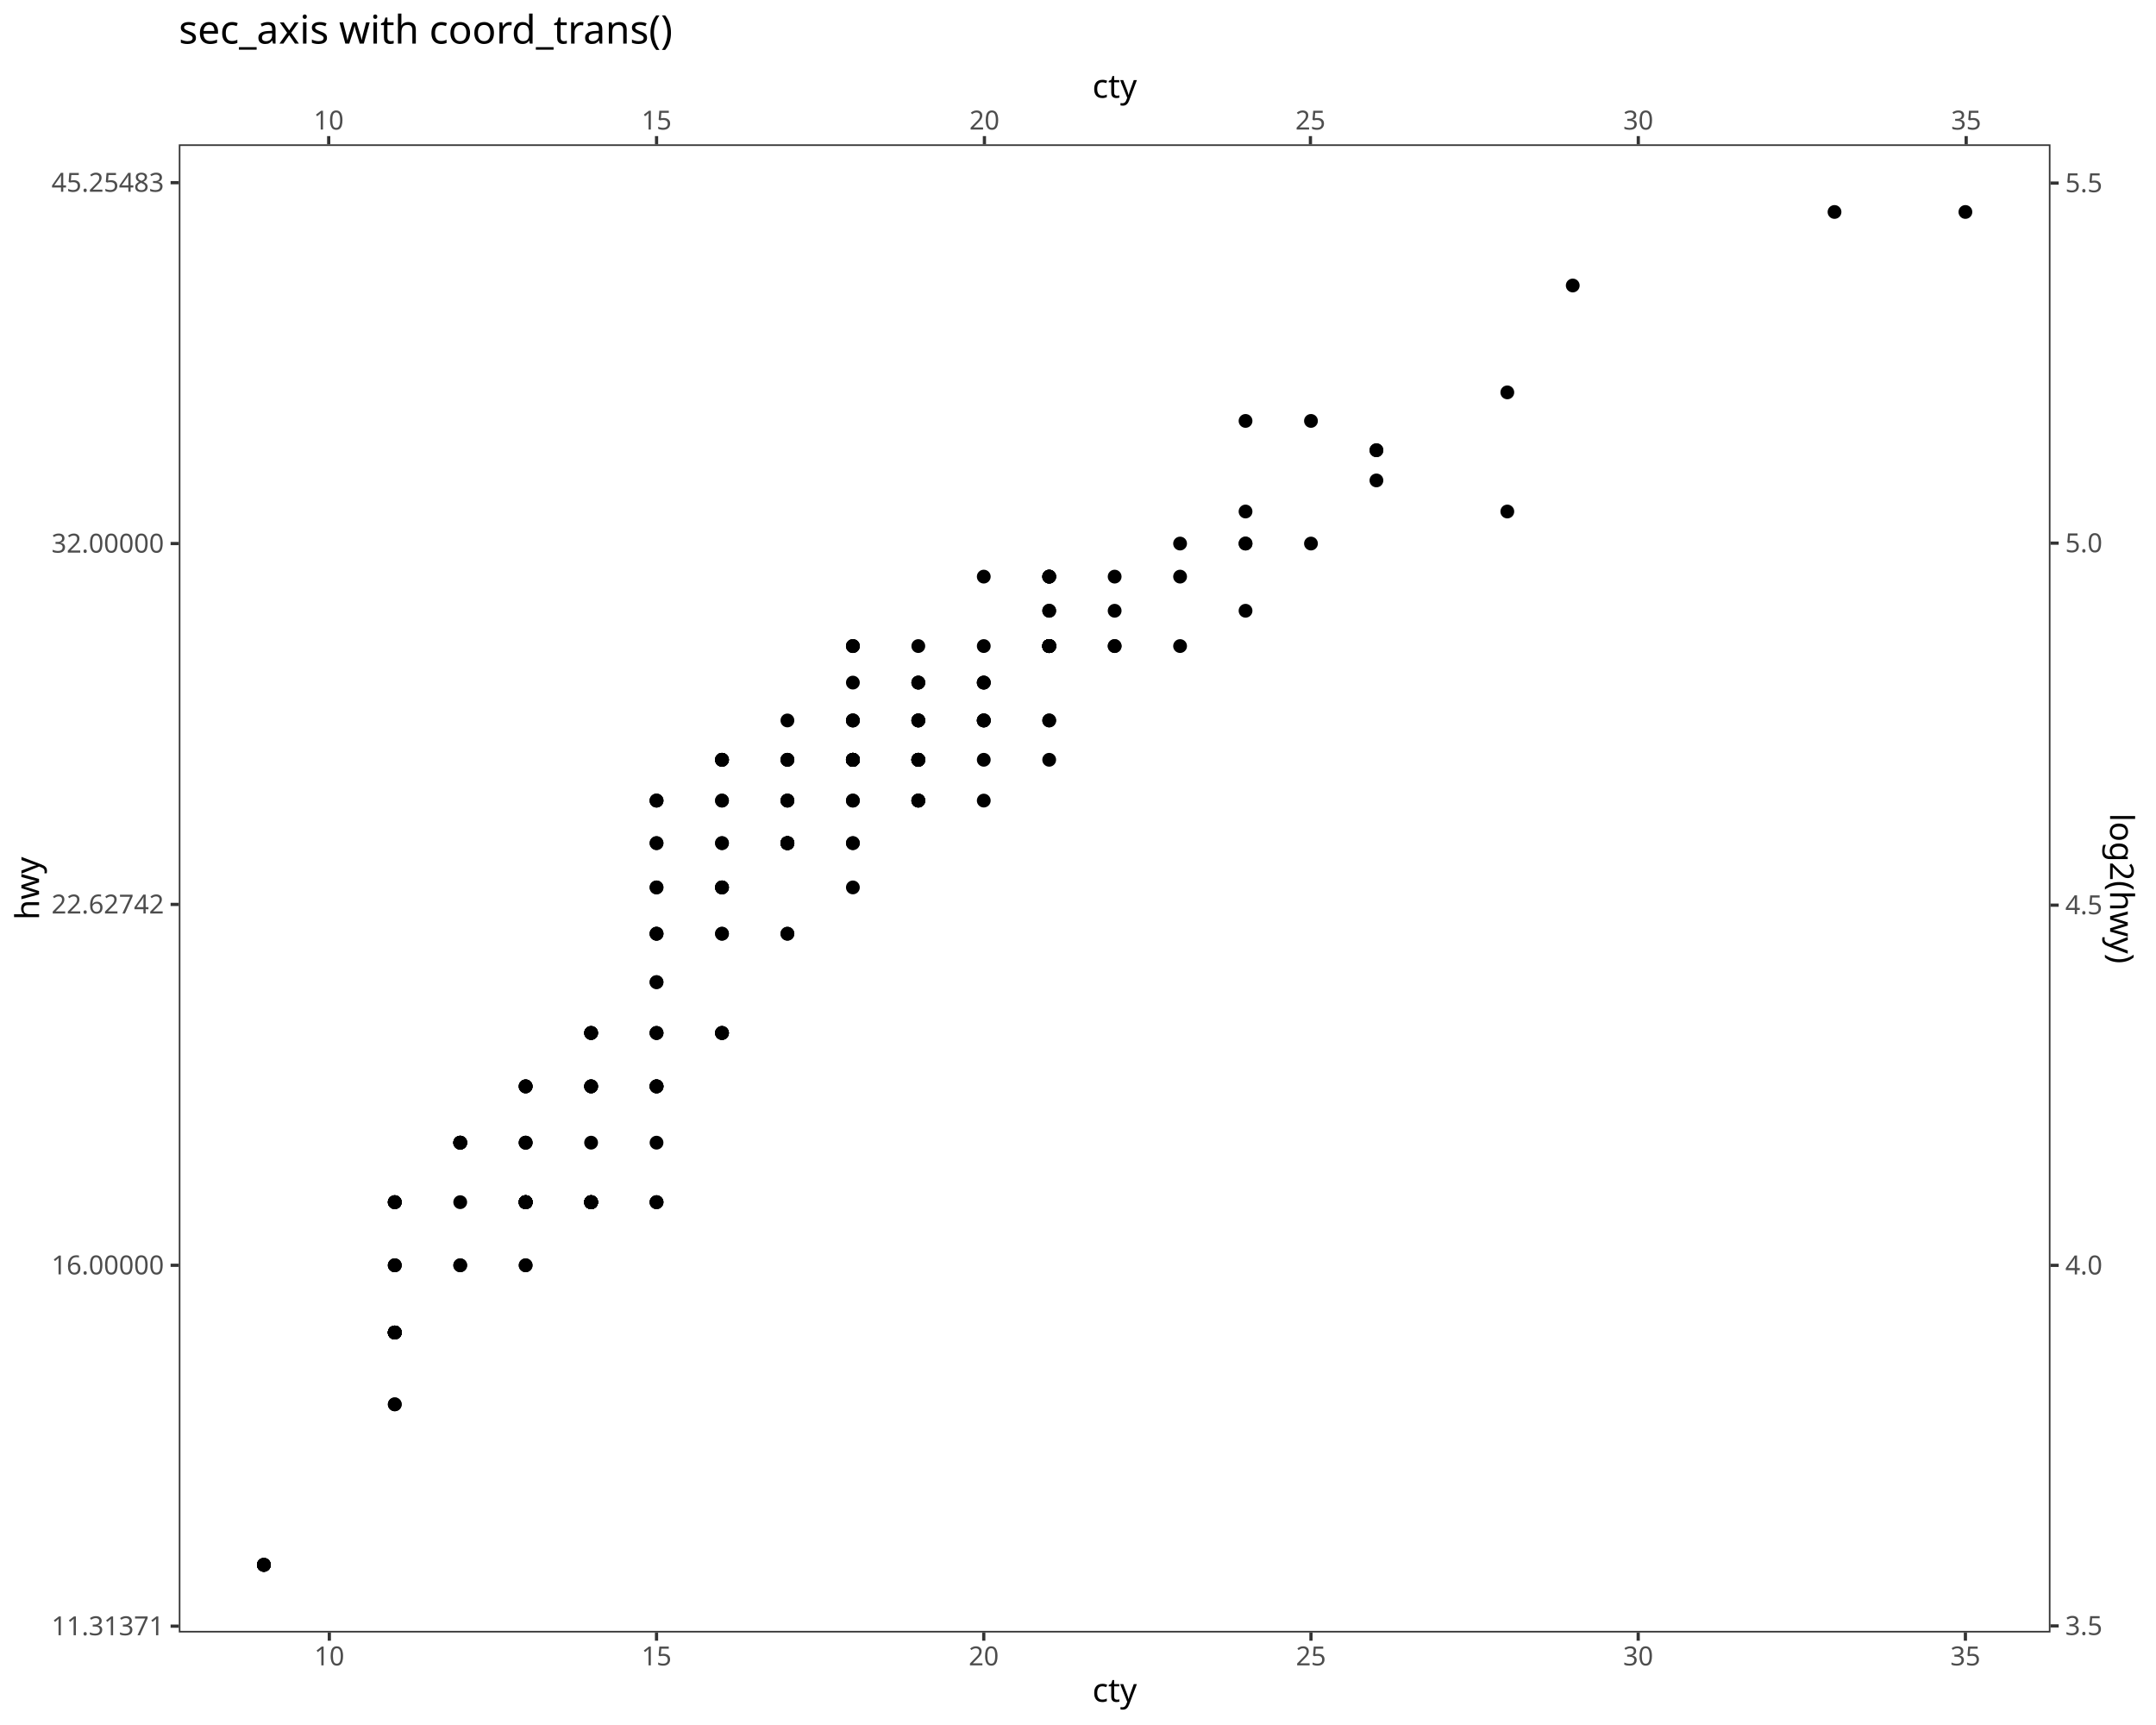
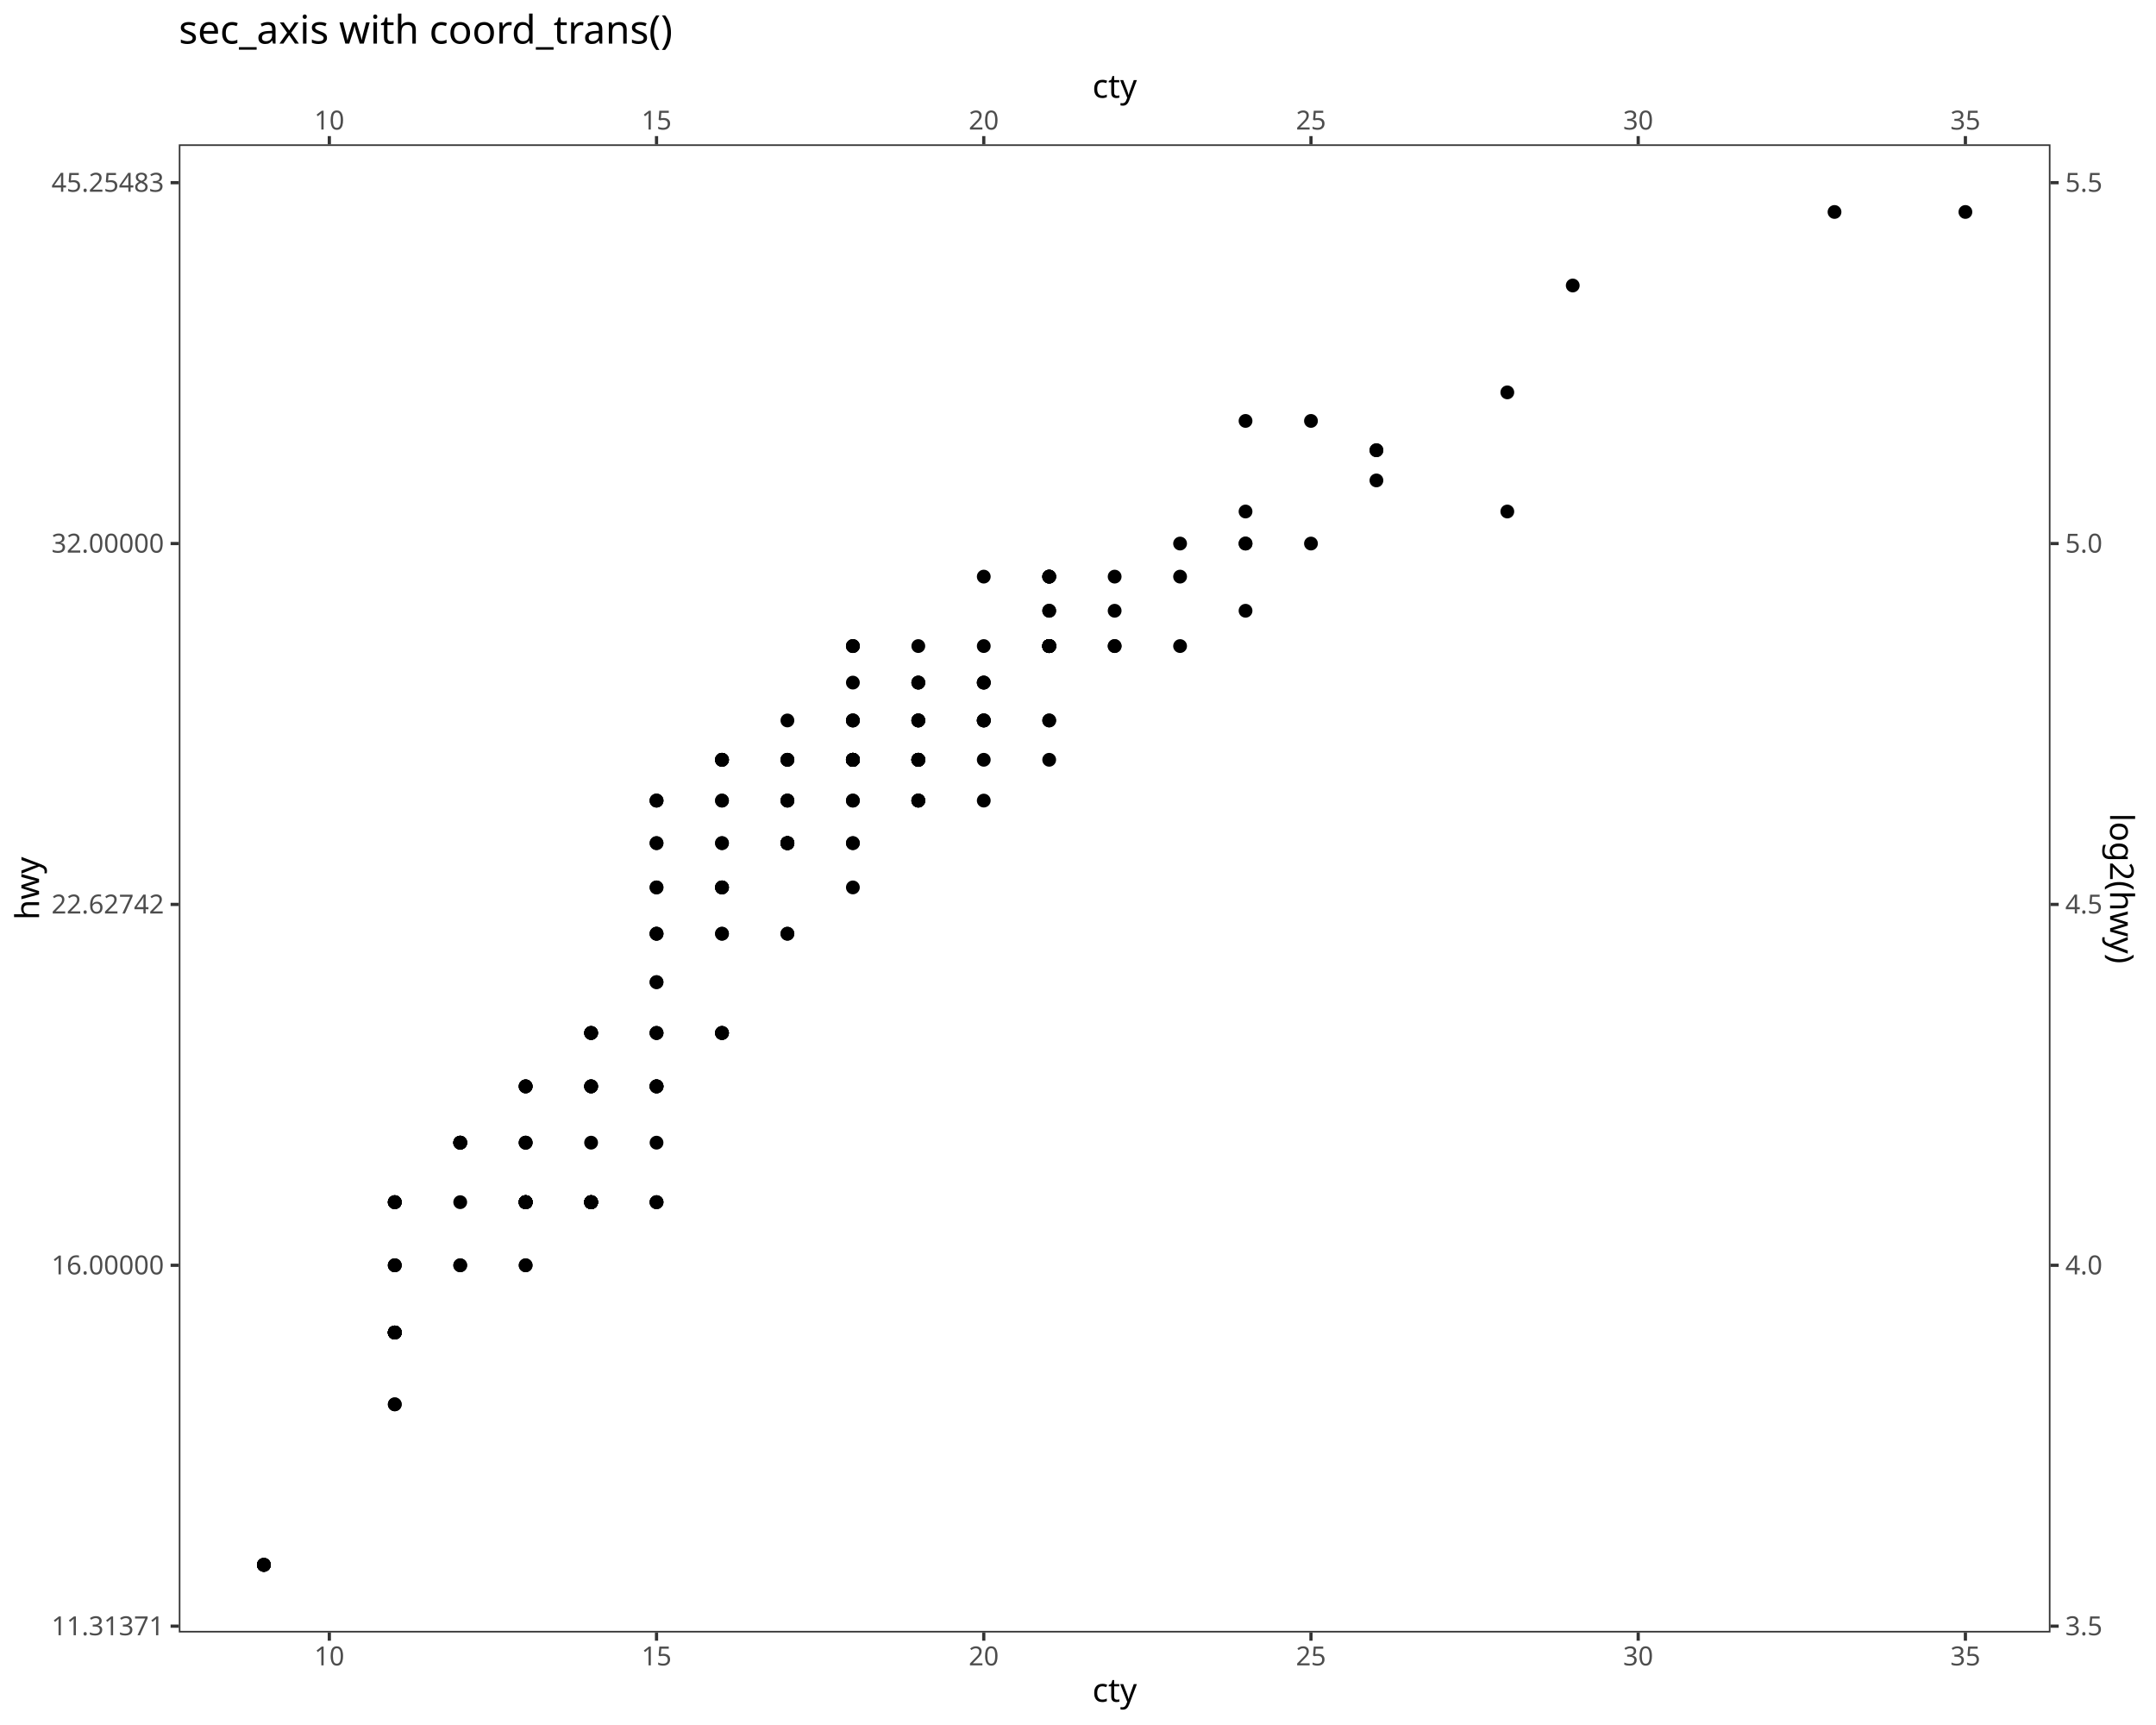
<svg xmlns="http://www.w3.org/2000/svg" class="svglite" data-engine-version="2.0" width="720.00pt" height="576.00pt" viewBox="0 0 720.00 576.00">
  <defs>
    <style type="text/css">
    .svglite line, .svglite polyline, .svglite polygon, .svglite path, .svglite rect, .svglite circle {
      fill: none;
      stroke: #000000;
      stroke-linecap: round;
      stroke-linejoin: round;
      stroke-miterlimit: 10.00;
    }
  </style>
  </defs>
  <rect width="100%" height="100%" style="stroke: none; fill: #FFFFFF;" />
  <defs>
    <clipPath id="cpMC4wMHw3MjAuMDB8MC4wMHw1NzYuMDA=">
      <rect x="0.00" y="0.00" width="720.00" height="576.00" />
    </clipPath>
  </defs>
  <g clip-path="url(#cpMC4wMHw3MjAuMDB8MC4wMHw1NzYuMDA=)">
    <rect x="0.00" y="0.00" width="720.00" height="576.00" style="stroke-width: 1.07; stroke: #FFFFFF; fill: #FFFFFF;" />
  </g>
  <defs>
    <clipPath id="cpNTkuNzF8Njg0Ljc2fDQ4LjE5fDU0NS4xMQ==">
      <rect x="59.71" y="48.19" width="625.05" height="496.92" />
    </clipPath>
  </defs>
  <g clip-path="url(#cpNTkuNzF8Njg0Ljc2fDQ4LjE5fDU0NS4xMQ==)">
    <rect x="59.71" y="48.19" width="625.05" height="496.92" style="stroke-width: 1.07; stroke: none; fill: #FFFFFF;" />
    <circle cx="284.82" cy="215.73" r="1.95" style="stroke-width: 0.71; fill: #000000;" />
    <circle cx="350.38" cy="215.73" r="1.95" style="stroke-width: 0.71; fill: #000000;" />
    <circle cx="328.53" cy="192.54" r="1.95" style="stroke-width: 0.71; fill: #000000;" />
    <circle cx="350.38" cy="203.94" r="1.95" style="stroke-width: 0.71; fill: #000000;" />
    <circle cx="241.11" cy="253.70" r="1.95" style="stroke-width: 0.71; fill: #000000;" />
    <circle cx="284.82" cy="253.70" r="1.95" style="stroke-width: 0.71; fill: #000000;" />
    <circle cx="284.82" cy="240.57" r="1.95" style="stroke-width: 0.71; fill: #000000;" />
    <circle cx="284.82" cy="253.70" r="1.95" style="stroke-width: 0.71; fill: #000000;" />
    <circle cx="241.11" cy="267.33" r="1.95" style="stroke-width: 0.71; fill: #000000;" />
    <circle cx="328.53" cy="227.93" r="1.95" style="stroke-width: 0.71; fill: #000000;" />
    <circle cx="306.67" cy="240.57" r="1.95" style="stroke-width: 0.71; fill: #000000;" />
    <circle cx="219.25" cy="267.33" r="1.95" style="stroke-width: 0.71; fill: #000000;" />
    <circle cx="262.96" cy="267.33" r="1.95" style="stroke-width: 0.71; fill: #000000;" />
    <circle cx="262.96" cy="267.33" r="1.95" style="stroke-width: 0.71; fill: #000000;" />
    <circle cx="219.25" cy="267.33" r="1.95" style="stroke-width: 0.71; fill: #000000;" />
    <circle cx="219.25" cy="281.53" r="1.95" style="stroke-width: 0.71; fill: #000000;" />
    <circle cx="262.96" cy="267.33" r="1.95" style="stroke-width: 0.71; fill: #000000;" />
    <circle cx="241.11" cy="296.32" r="1.95" style="stroke-width: 0.71; fill: #000000;" />
    <circle cx="197.40" cy="344.92" r="1.95" style="stroke-width: 0.71; fill: #000000;" />
    <circle cx="131.83" cy="444.94" r="1.95" style="stroke-width: 0.71; fill: #000000;" />
    <circle cx="197.40" cy="344.92" r="1.95" style="stroke-width: 0.71; fill: #000000;" />
    <circle cx="175.54" cy="401.42" r="1.95" style="stroke-width: 0.71; fill: #000000;" />
    <circle cx="153.69" cy="401.42" r="1.95" style="stroke-width: 0.71; fill: #000000;" />
    <circle cx="241.11" cy="253.70" r="1.95" style="stroke-width: 0.71; fill: #000000;" />
    <circle cx="219.25" cy="296.32" r="1.95" style="stroke-width: 0.71; fill: #000000;" />
    <circle cx="241.11" cy="253.70" r="1.95" style="stroke-width: 0.71; fill: #000000;" />
    <circle cx="219.25" cy="267.33" r="1.95" style="stroke-width: 0.71; fill: #000000;" />
    <circle cx="219.25" cy="281.53" r="1.95" style="stroke-width: 0.71; fill: #000000;" />
    <circle cx="197.40" cy="362.75" r="1.95" style="stroke-width: 0.71; fill: #000000;" />
    <circle cx="131.83" cy="468.93" r="1.95" style="stroke-width: 0.71; fill: #000000;" />
    <circle cx="131.83" cy="444.94" r="1.95" style="stroke-width: 0.71; fill: #000000;" />
    <circle cx="197.40" cy="401.42" r="1.95" style="stroke-width: 0.71; fill: #000000;" />
    <circle cx="306.67" cy="240.57" r="1.95" style="stroke-width: 0.71; fill: #000000;" />
    <circle cx="372.24" cy="203.94" r="1.95" style="stroke-width: 0.71; fill: #000000;" />
    <circle cx="284.82" cy="253.70" r="1.95" style="stroke-width: 0.71; fill: #000000;" />
    <circle cx="284.82" cy="215.73" r="1.95" style="stroke-width: 0.71; fill: #000000;" />
    <circle cx="262.96" cy="253.70" r="1.95" style="stroke-width: 0.71; fill: #000000;" />
    <circle cx="284.82" cy="281.53" r="1.95" style="stroke-width: 0.71; fill: #000000;" />
    <circle cx="262.96" cy="281.53" r="1.95" style="stroke-width: 0.71; fill: #000000;" />
    <circle cx="241.11" cy="311.78" r="1.95" style="stroke-width: 0.71; fill: #000000;" />
    <circle cx="241.11" cy="311.78" r="1.95" style="stroke-width: 0.71; fill: #000000;" />
    <circle cx="262.96" cy="281.53" r="1.95" style="stroke-width: 0.71; fill: #000000;" />
    <circle cx="262.96" cy="281.53" r="1.95" style="stroke-width: 0.71; fill: #000000;" />
    <circle cx="131.83" cy="401.42" r="1.95" style="stroke-width: 0.71; fill: #000000;" />
    <circle cx="219.25" cy="311.78" r="1.95" style="stroke-width: 0.71; fill: #000000;" />
    <circle cx="219.25" cy="327.95" r="1.95" style="stroke-width: 0.71; fill: #000000;" />
    <circle cx="241.11" cy="296.32" r="1.95" style="stroke-width: 0.71; fill: #000000;" />
    <circle cx="241.11" cy="296.32" r="1.95" style="stroke-width: 0.71; fill: #000000;" />
    <circle cx="219.25" cy="362.75" r="1.95" style="stroke-width: 0.71; fill: #000000;" />
    <circle cx="197.40" cy="381.55" r="1.95" style="stroke-width: 0.71; fill: #000000;" />
    <circle cx="175.54" cy="401.42" r="1.95" style="stroke-width: 0.71; fill: #000000;" />
    <circle cx="197.40" cy="401.42" r="1.95" style="stroke-width: 0.71; fill: #000000;" />
    <circle cx="197.40" cy="362.75" r="1.95" style="stroke-width: 0.71; fill: #000000;" />
    <circle cx="197.40" cy="362.75" r="1.95" style="stroke-width: 0.71; fill: #000000;" />
    <circle cx="88.12" cy="522.53" r="1.95" style="stroke-width: 0.71; fill: #000000;" />
    <circle cx="131.83" cy="401.42" r="1.95" style="stroke-width: 0.71; fill: #000000;" />
    <circle cx="131.83" cy="444.94" r="1.95" style="stroke-width: 0.71; fill: #000000;" />
    <circle cx="175.54" cy="401.42" r="1.95" style="stroke-width: 0.71; fill: #000000;" />
    <circle cx="175.54" cy="401.42" r="1.95" style="stroke-width: 0.71; fill: #000000;" />
    <circle cx="88.12" cy="522.53" r="1.95" style="stroke-width: 0.71; fill: #000000;" />
    <circle cx="175.54" cy="401.42" r="1.95" style="stroke-width: 0.71; fill: #000000;" />
    <circle cx="131.83" cy="422.50" r="1.95" style="stroke-width: 0.71; fill: #000000;" />
    <circle cx="175.54" cy="381.55" r="1.95" style="stroke-width: 0.71; fill: #000000;" />
    <circle cx="131.83" cy="444.94" r="1.95" style="stroke-width: 0.71; fill: #000000;" />
    <circle cx="153.69" cy="422.50" r="1.95" style="stroke-width: 0.71; fill: #000000;" />
    <circle cx="88.12" cy="522.53" r="1.95" style="stroke-width: 0.71; fill: #000000;" />
    <circle cx="175.54" cy="401.42" r="1.95" style="stroke-width: 0.71; fill: #000000;" />
    <circle cx="175.54" cy="401.42" r="1.95" style="stroke-width: 0.71; fill: #000000;" />
    <circle cx="153.69" cy="422.50" r="1.95" style="stroke-width: 0.71; fill: #000000;" />
    <circle cx="88.12" cy="522.53" r="1.95" style="stroke-width: 0.71; fill: #000000;" />
    <circle cx="131.83" cy="444.94" r="1.95" style="stroke-width: 0.71; fill: #000000;" />
    <circle cx="131.83" cy="422.50" r="1.95" style="stroke-width: 0.71; fill: #000000;" />
    <circle cx="175.54" cy="401.42" r="1.95" style="stroke-width: 0.71; fill: #000000;" />
    <circle cx="131.83" cy="444.94" r="1.95" style="stroke-width: 0.71; fill: #000000;" />
    <circle cx="131.83" cy="401.42" r="1.95" style="stroke-width: 0.71; fill: #000000;" />
    <circle cx="131.83" cy="401.42" r="1.95" style="stroke-width: 0.71; fill: #000000;" />
    <circle cx="153.69" cy="381.55" r="1.95" style="stroke-width: 0.71; fill: #000000;" />
    <circle cx="197.40" cy="401.42" r="1.95" style="stroke-width: 0.71; fill: #000000;" />
    <circle cx="219.25" cy="362.75" r="1.95" style="stroke-width: 0.71; fill: #000000;" />
    <circle cx="197.40" cy="401.42" r="1.95" style="stroke-width: 0.71; fill: #000000;" />
    <circle cx="175.54" cy="362.75" r="1.95" style="stroke-width: 0.71; fill: #000000;" />
    <circle cx="175.54" cy="362.75" r="1.95" style="stroke-width: 0.71; fill: #000000;" />
    <circle cx="175.54" cy="401.42" r="1.95" style="stroke-width: 0.71; fill: #000000;" />
    <circle cx="197.40" cy="401.42" r="1.95" style="stroke-width: 0.71; fill: #000000;" />
    <circle cx="197.40" cy="401.42" r="1.95" style="stroke-width: 0.71; fill: #000000;" />
    <circle cx="175.54" cy="422.50" r="1.95" style="stroke-width: 0.71; fill: #000000;" />
    <circle cx="175.54" cy="422.50" r="1.95" style="stroke-width: 0.71; fill: #000000;" />
    <circle cx="175.54" cy="401.42" r="1.95" style="stroke-width: 0.71; fill: #000000;" />
    <circle cx="131.83" cy="444.94" r="1.95" style="stroke-width: 0.71; fill: #000000;" />
    <circle cx="175.54" cy="401.42" r="1.95" style="stroke-width: 0.71; fill: #000000;" />
    <circle cx="284.82" cy="253.70" r="1.95" style="stroke-width: 0.71; fill: #000000;" />
    <circle cx="284.82" cy="267.33" r="1.95" style="stroke-width: 0.71; fill: #000000;" />
    <circle cx="262.96" cy="253.70" r="1.95" style="stroke-width: 0.71; fill: #000000;" />
    <circle cx="241.11" cy="281.53" r="1.95" style="stroke-width: 0.71; fill: #000000;" />
    <circle cx="219.25" cy="327.95" r="1.95" style="stroke-width: 0.71; fill: #000000;" />
    <circle cx="219.25" cy="311.78" r="1.95" style="stroke-width: 0.71; fill: #000000;" />
    <circle cx="219.25" cy="296.32" r="1.95" style="stroke-width: 0.71; fill: #000000;" />
    <circle cx="219.25" cy="311.78" r="1.95" style="stroke-width: 0.71; fill: #000000;" />
    <circle cx="197.40" cy="344.92" r="1.95" style="stroke-width: 0.71; fill: #000000;" />
    <circle cx="503.37" cy="170.80" r="1.95" style="stroke-width: 0.71; fill: #000000;" />
    <circle cx="415.95" cy="181.50" r="1.95" style="stroke-width: 0.71; fill: #000000;" />
    <circle cx="437.80" cy="181.50" r="1.95" style="stroke-width: 0.71; fill: #000000;" />
    <circle cx="394.09" cy="215.73" r="1.95" style="stroke-width: 0.71; fill: #000000;" />
    <circle cx="415.95" cy="181.50" r="1.95" style="stroke-width: 0.71; fill: #000000;" />
    <circle cx="459.66" cy="160.42" r="1.95" style="stroke-width: 0.71; fill: #000000;" />
    <circle cx="437.80" cy="140.55" r="1.95" style="stroke-width: 0.71; fill: #000000;" />
    <circle cx="415.95" cy="140.55" r="1.95" style="stroke-width: 0.71; fill: #000000;" />
    <circle cx="350.38" cy="215.73" r="1.95" style="stroke-width: 0.71; fill: #000000;" />
    <circle cx="284.82" cy="253.70" r="1.95" style="stroke-width: 0.71; fill: #000000;" />
    <circle cx="284.82" cy="240.57" r="1.95" style="stroke-width: 0.71; fill: #000000;" />
    <circle cx="350.38" cy="203.94" r="1.95" style="stroke-width: 0.71; fill: #000000;" />
    <circle cx="350.38" cy="192.54" r="1.95" style="stroke-width: 0.71; fill: #000000;" />
    <circle cx="284.82" cy="253.70" r="1.95" style="stroke-width: 0.71; fill: #000000;" />
    <circle cx="284.82" cy="253.70" r="1.95" style="stroke-width: 0.71; fill: #000000;" />
    <circle cx="306.67" cy="227.93" r="1.95" style="stroke-width: 0.71; fill: #000000;" />
    <circle cx="306.67" cy="253.70" r="1.95" style="stroke-width: 0.71; fill: #000000;" />
    <circle cx="306.67" cy="215.73" r="1.95" style="stroke-width: 0.71; fill: #000000;" />
    <circle cx="328.53" cy="227.93" r="1.95" style="stroke-width: 0.71; fill: #000000;" />
    <circle cx="328.53" cy="240.57" r="1.95" style="stroke-width: 0.71; fill: #000000;" />
    <circle cx="262.96" cy="281.53" r="1.95" style="stroke-width: 0.71; fill: #000000;" />
    <circle cx="241.11" cy="281.53" r="1.95" style="stroke-width: 0.71; fill: #000000;" />
    <circle cx="262.96" cy="281.53" r="1.95" style="stroke-width: 0.71; fill: #000000;" />
    <circle cx="262.96" cy="311.78" r="1.95" style="stroke-width: 0.71; fill: #000000;" />
    <circle cx="219.25" cy="362.75" r="1.95" style="stroke-width: 0.71; fill: #000000;" />
    <circle cx="219.25" cy="344.92" r="1.95" style="stroke-width: 0.71; fill: #000000;" />
    <circle cx="197.40" cy="401.42" r="1.95" style="stroke-width: 0.71; fill: #000000;" />
    <circle cx="88.12" cy="522.53" r="1.95" style="stroke-width: 0.71; fill: #000000;" />
    <circle cx="197.40" cy="362.75" r="1.95" style="stroke-width: 0.71; fill: #000000;" />
    <circle cx="175.54" cy="381.55" r="1.95" style="stroke-width: 0.71; fill: #000000;" />
    <circle cx="131.83" cy="468.93" r="1.95" style="stroke-width: 0.71; fill: #000000;" />
    <circle cx="131.83" cy="444.94" r="1.95" style="stroke-width: 0.71; fill: #000000;" />
    <circle cx="153.69" cy="381.55" r="1.95" style="stroke-width: 0.71; fill: #000000;" />
    <circle cx="153.69" cy="381.55" r="1.95" style="stroke-width: 0.71; fill: #000000;" />
    <circle cx="131.83" cy="444.94" r="1.95" style="stroke-width: 0.71; fill: #000000;" />
    <circle cx="131.83" cy="401.42" r="1.95" style="stroke-width: 0.71; fill: #000000;" />
    <circle cx="131.83" cy="422.50" r="1.95" style="stroke-width: 0.71; fill: #000000;" />
    <circle cx="153.69" cy="381.55" r="1.95" style="stroke-width: 0.71; fill: #000000;" />
    <circle cx="197.40" cy="401.42" r="1.95" style="stroke-width: 0.71; fill: #000000;" />
    <circle cx="175.54" cy="362.75" r="1.95" style="stroke-width: 0.71; fill: #000000;" />
    <circle cx="175.54" cy="362.75" r="1.95" style="stroke-width: 0.71; fill: #000000;" />
    <circle cx="175.54" cy="401.42" r="1.95" style="stroke-width: 0.71; fill: #000000;" />
    <circle cx="350.38" cy="215.73" r="1.95" style="stroke-width: 0.71; fill: #000000;" />
    <circle cx="306.67" cy="240.57" r="1.95" style="stroke-width: 0.71; fill: #000000;" />
    <circle cx="394.09" cy="192.54" r="1.95" style="stroke-width: 0.71; fill: #000000;" />
    <circle cx="394.09" cy="181.50" r="1.95" style="stroke-width: 0.71; fill: #000000;" />
    <circle cx="306.67" cy="240.57" r="1.95" style="stroke-width: 0.71; fill: #000000;" />
    <circle cx="306.67" cy="253.70" r="1.95" style="stroke-width: 0.71; fill: #000000;" />
    <circle cx="284.82" cy="253.70" r="1.95" style="stroke-width: 0.71; fill: #000000;" />
    <circle cx="306.67" cy="267.33" r="1.95" style="stroke-width: 0.71; fill: #000000;" />
    <circle cx="306.67" cy="267.33" r="1.95" style="stroke-width: 0.71; fill: #000000;" />
    <circle cx="197.40" cy="401.42" r="1.95" style="stroke-width: 0.71; fill: #000000;" />
    <circle cx="219.25" cy="401.42" r="1.95" style="stroke-width: 0.71; fill: #000000;" />
    <circle cx="197.40" cy="344.92" r="1.95" style="stroke-width: 0.71; fill: #000000;" />
    <circle cx="153.69" cy="381.55" r="1.95" style="stroke-width: 0.71; fill: #000000;" />
    <circle cx="284.82" cy="253.70" r="1.95" style="stroke-width: 0.71; fill: #000000;" />
    <circle cx="241.11" cy="253.70" r="1.95" style="stroke-width: 0.71; fill: #000000;" />
    <circle cx="262.96" cy="240.57" r="1.95" style="stroke-width: 0.71; fill: #000000;" />
    <circle cx="284.82" cy="227.93" r="1.95" style="stroke-width: 0.71; fill: #000000;" />
    <circle cx="241.11" cy="267.33" r="1.95" style="stroke-width: 0.71; fill: #000000;" />
    <circle cx="284.82" cy="267.33" r="1.95" style="stroke-width: 0.71; fill: #000000;" />
    <circle cx="284.82" cy="281.53" r="1.95" style="stroke-width: 0.71; fill: #000000;" />
    <circle cx="328.53" cy="240.57" r="1.95" style="stroke-width: 0.71; fill: #000000;" />
    <circle cx="306.67" cy="267.33" r="1.95" style="stroke-width: 0.71; fill: #000000;" />
    <circle cx="328.53" cy="253.70" r="1.95" style="stroke-width: 0.71; fill: #000000;" />
    <circle cx="284.82" cy="296.32" r="1.95" style="stroke-width: 0.71; fill: #000000;" />
    <circle cx="350.38" cy="253.70" r="1.95" style="stroke-width: 0.71; fill: #000000;" />
    <circle cx="306.67" cy="253.70" r="1.95" style="stroke-width: 0.71; fill: #000000;" />
    <circle cx="306.67" cy="253.70" r="1.95" style="stroke-width: 0.71; fill: #000000;" />
    <circle cx="306.67" cy="253.70" r="1.95" style="stroke-width: 0.71; fill: #000000;" />
    <circle cx="328.53" cy="267.33" r="1.95" style="stroke-width: 0.71; fill: #000000;" />
    <circle cx="328.53" cy="240.57" r="1.95" style="stroke-width: 0.71; fill: #000000;" />
    <circle cx="306.67" cy="267.33" r="1.95" style="stroke-width: 0.71; fill: #000000;" />
    <circle cx="328.53" cy="240.57" r="1.95" style="stroke-width: 0.71; fill: #000000;" />
    <circle cx="219.25" cy="344.92" r="1.95" style="stroke-width: 0.71; fill: #000000;" />
    <circle cx="241.11" cy="344.92" r="1.95" style="stroke-width: 0.71; fill: #000000;" />
    <circle cx="219.25" cy="362.75" r="1.95" style="stroke-width: 0.71; fill: #000000;" />
    <circle cx="219.25" cy="401.42" r="1.95" style="stroke-width: 0.71; fill: #000000;" />
    <circle cx="241.11" cy="344.92" r="1.95" style="stroke-width: 0.71; fill: #000000;" />
    <circle cx="197.40" cy="401.42" r="1.95" style="stroke-width: 0.71; fill: #000000;" />
    <circle cx="350.38" cy="215.73" r="1.95" style="stroke-width: 0.71; fill: #000000;" />
    <circle cx="350.38" cy="240.57" r="1.95" style="stroke-width: 0.71; fill: #000000;" />
    <circle cx="350.38" cy="192.54" r="1.95" style="stroke-width: 0.71; fill: #000000;" />
    <circle cx="350.38" cy="192.54" r="1.95" style="stroke-width: 0.71; fill: #000000;" />
    <circle cx="284.82" cy="253.70" r="1.95" style="stroke-width: 0.71; fill: #000000;" />
    <circle cx="284.82" cy="253.70" r="1.95" style="stroke-width: 0.71; fill: #000000;" />
    <circle cx="306.67" cy="227.93" r="1.95" style="stroke-width: 0.71; fill: #000000;" />
    <circle cx="350.38" cy="240.57" r="1.95" style="stroke-width: 0.71; fill: #000000;" />
    <circle cx="350.38" cy="215.73" r="1.95" style="stroke-width: 0.71; fill: #000000;" />
    <circle cx="350.38" cy="192.54" r="1.95" style="stroke-width: 0.71; fill: #000000;" />
    <circle cx="372.24" cy="192.54" r="1.95" style="stroke-width: 0.71; fill: #000000;" />
    <circle cx="284.82" cy="253.70" r="1.95" style="stroke-width: 0.71; fill: #000000;" />
    <circle cx="284.82" cy="253.70" r="1.95" style="stroke-width: 0.71; fill: #000000;" />
    <circle cx="284.82" cy="240.57" r="1.95" style="stroke-width: 0.71; fill: #000000;" />
    <circle cx="415.95" cy="203.94" r="1.95" style="stroke-width: 0.71; fill: #000000;" />
    <circle cx="415.95" cy="170.80" r="1.95" style="stroke-width: 0.71; fill: #000000;" />
    <circle cx="459.66" cy="150.34" r="1.95" style="stroke-width: 0.71; fill: #000000;" />
    <circle cx="503.37" cy="131.02" r="1.95" style="stroke-width: 0.71; fill: #000000;" />
    <circle cx="459.66" cy="150.34" r="1.95" style="stroke-width: 0.71; fill: #000000;" />
    <circle cx="131.83" cy="444.94" r="1.95" style="stroke-width: 0.71; fill: #000000;" />
    <circle cx="175.54" cy="381.55" r="1.95" style="stroke-width: 0.71; fill: #000000;" />
    <circle cx="219.25" cy="344.92" r="1.95" style="stroke-width: 0.71; fill: #000000;" />
    <circle cx="241.11" cy="344.92" r="1.95" style="stroke-width: 0.71; fill: #000000;" />
    <circle cx="262.96" cy="311.78" r="1.95" style="stroke-width: 0.71; fill: #000000;" />
    <circle cx="219.25" cy="401.42" r="1.95" style="stroke-width: 0.71; fill: #000000;" />
    <circle cx="219.25" cy="362.75" r="1.95" style="stroke-width: 0.71; fill: #000000;" />
    <circle cx="219.25" cy="381.55" r="1.95" style="stroke-width: 0.71; fill: #000000;" />
    <circle cx="241.11" cy="344.92" r="1.95" style="stroke-width: 0.71; fill: #000000;" />
    <circle cx="350.38" cy="215.73" r="1.95" style="stroke-width: 0.71; fill: #000000;" />
    <circle cx="306.67" cy="253.70" r="1.95" style="stroke-width: 0.71; fill: #000000;" />
    <circle cx="350.38" cy="215.73" r="1.95" style="stroke-width: 0.71; fill: #000000;" />
    <circle cx="372.24" cy="215.73" r="1.95" style="stroke-width: 0.71; fill: #000000;" />
    <circle cx="262.96" cy="281.53" r="1.95" style="stroke-width: 0.71; fill: #000000;" />
    <circle cx="612.64" cy="70.78" r="1.95" style="stroke-width: 0.71; fill: #000000;" />
    <circle cx="350.38" cy="215.73" r="1.95" style="stroke-width: 0.71; fill: #000000;" />
    <circle cx="306.67" cy="253.70" r="1.95" style="stroke-width: 0.71; fill: #000000;" />
    <circle cx="372.24" cy="215.73" r="1.95" style="stroke-width: 0.71; fill: #000000;" />
    <circle cx="350.38" cy="215.73" r="1.95" style="stroke-width: 0.71; fill: #000000;" />
    <circle cx="350.38" cy="215.73" r="1.95" style="stroke-width: 0.71; fill: #000000;" />
    <circle cx="350.38" cy="215.73" r="1.95" style="stroke-width: 0.71; fill: #000000;" />
    <circle cx="241.11" cy="296.32" r="1.95" style="stroke-width: 0.71; fill: #000000;" />
    <circle cx="262.96" cy="281.53" r="1.95" style="stroke-width: 0.71; fill: #000000;" />
    <circle cx="656.35" cy="70.78" r="1.95" style="stroke-width: 0.71; fill: #000000;" />
    <circle cx="525.22" cy="95.33" r="1.95" style="stroke-width: 0.71; fill: #000000;" />
    <circle cx="350.38" cy="215.73" r="1.95" style="stroke-width: 0.71; fill: #000000;" />
    <circle cx="306.67" cy="253.70" r="1.95" style="stroke-width: 0.71; fill: #000000;" />
    <circle cx="328.53" cy="227.93" r="1.95" style="stroke-width: 0.71; fill: #000000;" />
    <circle cx="328.53" cy="215.73" r="1.95" style="stroke-width: 0.71; fill: #000000;" />
    <circle cx="350.38" cy="215.73" r="1.95" style="stroke-width: 0.71; fill: #000000;" />
    <circle cx="284.82" cy="215.73" r="1.95" style="stroke-width: 0.71; fill: #000000;" />
    <circle cx="306.67" cy="227.93" r="1.95" style="stroke-width: 0.71; fill: #000000;" />
    <circle cx="350.38" cy="215.73" r="1.95" style="stroke-width: 0.71; fill: #000000;" />
    <circle cx="241.11" cy="253.70" r="1.95" style="stroke-width: 0.71; fill: #000000;" />
    <circle cx="284.82" cy="253.70" r="1.95" style="stroke-width: 0.71; fill: #000000;" />
    <circle cx="262.96" cy="253.70" r="1.95" style="stroke-width: 0.71; fill: #000000;" />
    <rect x="59.71" y="48.19" width="625.05" height="496.92" style="stroke-width: 1.07; stroke: #333333;" />
  </g>
  <g clip-path="url(#cpMC4wMHw3MjAuMDB8MC4wMHw1NzYuMDA=)">
-     <text x="109.77" y="43.26" text-anchor="middle" style="font-size: 8.80px; fill: #4D4D4D; font-family: sans;" textLength="9.79px" lengthAdjust="spacingAndGlyphs">10</text>
-     <text x="219.26" y="43.26" text-anchor="middle" style="font-size: 8.80px; fill: #4D4D4D; font-family: sans;" textLength="9.79px" lengthAdjust="spacingAndGlyphs">15</text>
-     <text x="328.75" y="43.26" text-anchor="middle" style="font-size: 8.80px; fill: #4D4D4D; font-family: sans;" textLength="9.79px" lengthAdjust="spacingAndGlyphs">20</text>
-     <text x="437.62" y="43.26" text-anchor="middle" style="font-size: 8.80px; fill: #4D4D4D; font-family: sans;" textLength="9.79px" lengthAdjust="spacingAndGlyphs">25</text>
-     <text x="547.11" y="43.26" text-anchor="middle" style="font-size: 8.80px; fill: #4D4D4D; font-family: sans;" textLength="9.79px" lengthAdjust="spacingAndGlyphs">30</text>
-     <text x="656.61" y="43.26" text-anchor="middle" style="font-size: 8.80px; fill: #4D4D4D; font-family: sans;" textLength="9.79px" lengthAdjust="spacingAndGlyphs">35</text>
-     <polyline points="109.77,48.19 109.77,45.45 " style="stroke-width: 1.07; stroke: #333333; stroke-linecap: butt;" />
-     <polyline points="219.26,48.19 219.26,45.45 " style="stroke-width: 1.07; stroke: #333333; stroke-linecap: butt;" />
-     <polyline points="328.75,48.19 328.75,45.45 " style="stroke-width: 1.07; stroke: #333333; stroke-linecap: butt;" />
-     <polyline points="437.62,48.19 437.62,45.45 " style="stroke-width: 1.07; stroke: #333333; stroke-linecap: butt;" />
-     <polyline points="547.11,48.19 547.11,45.45 " style="stroke-width: 1.07; stroke: #333333; stroke-linecap: butt;" />
-     <polyline points="656.61,48.19 656.61,45.45 " style="stroke-width: 1.07; stroke: #333333; stroke-linecap: butt;" />
+     <text x="109.98" y="43.26" text-anchor="middle" style="font-size: 8.80px; fill: #4D4D4D; font-family: sans;" textLength="9.79px" lengthAdjust="spacingAndGlyphs">10</text>
+     <text x="219.25" y="43.26" text-anchor="middle" style="font-size: 8.80px; fill: #4D4D4D; font-family: sans;" textLength="9.79px" lengthAdjust="spacingAndGlyphs">15</text>
+     <text x="328.53" y="43.26" text-anchor="middle" style="font-size: 8.80px; fill: #4D4D4D; font-family: sans;" textLength="9.79px" lengthAdjust="spacingAndGlyphs">20</text>
+     <text x="437.80" y="43.26" text-anchor="middle" style="font-size: 8.80px; fill: #4D4D4D; font-family: sans;" textLength="9.79px" lengthAdjust="spacingAndGlyphs">25</text>
+     <text x="547.08" y="43.26" text-anchor="middle" style="font-size: 8.80px; fill: #4D4D4D; font-family: sans;" textLength="9.79px" lengthAdjust="spacingAndGlyphs">30</text>
+     <text x="656.35" y="43.26" text-anchor="middle" style="font-size: 8.80px; fill: #4D4D4D; font-family: sans;" textLength="9.79px" lengthAdjust="spacingAndGlyphs">35</text>
+     <polyline points="109.98,48.19 109.98,45.45 " style="stroke-width: 1.07; stroke: #333333; stroke-linecap: butt;" />
+     <polyline points="219.25,48.19 219.25,45.45 " style="stroke-width: 1.07; stroke: #333333; stroke-linecap: butt;" />
+     <polyline points="328.53,48.19 328.53,45.45 " style="stroke-width: 1.07; stroke: #333333; stroke-linecap: butt;" />
+     <polyline points="437.80,48.19 437.80,45.45 " style="stroke-width: 1.07; stroke: #333333; stroke-linecap: butt;" />
+     <polyline points="547.08,48.19 547.08,45.45 " style="stroke-width: 1.07; stroke: #333333; stroke-linecap: butt;" />
+     <polyline points="656.35,48.19 656.35,45.45 " style="stroke-width: 1.07; stroke: #333333; stroke-linecap: butt;" />
    <text x="54.78" y="546.03" text-anchor="end" style="font-size: 8.80px; fill: #4D4D4D; font-family: sans;" textLength="36.71px" lengthAdjust="spacingAndGlyphs">11.31371</text>
    <text x="54.78" y="425.53" text-anchor="end" style="font-size: 8.80px; fill: #4D4D4D; font-family: sans;" textLength="36.71px" lengthAdjust="spacingAndGlyphs">16.00000</text>
    <text x="54.78" y="305.03" text-anchor="end" style="font-size: 8.80px; fill: #4D4D4D; font-family: sans;" textLength="36.71px" lengthAdjust="spacingAndGlyphs">22.62742</text>
    <text x="54.78" y="184.53" text-anchor="end" style="font-size: 8.80px; fill: #4D4D4D; font-family: sans;" textLength="36.71px" lengthAdjust="spacingAndGlyphs">32.00000</text>
    <text x="54.78" y="64.03" text-anchor="end" style="font-size: 8.80px; fill: #4D4D4D; font-family: sans;" textLength="36.71px" lengthAdjust="spacingAndGlyphs">45.25483</text>
    <polyline points="56.97,543.00 59.71,543.00 " style="stroke-width: 1.07; stroke: #333333; stroke-linecap: butt;" />
    <polyline points="56.97,422.50 59.71,422.50 " style="stroke-width: 1.07; stroke: #333333; stroke-linecap: butt;" />
    <polyline points="56.97,302.00 59.71,302.00 " style="stroke-width: 1.07; stroke: #333333; stroke-linecap: butt;" />
    <polyline points="56.97,181.50 59.71,181.50 " style="stroke-width: 1.07; stroke: #333333; stroke-linecap: butt;" />
    <polyline points="56.97,61.00 59.71,61.00 " style="stroke-width: 1.07; stroke: #333333; stroke-linecap: butt;" />
-     <polyline points="684.76,542.91 687.50,542.91 " style="stroke-width: 1.07; stroke: #333333; stroke-linecap: butt;" />
-     <polyline points="684.76,422.52 687.50,422.52 " style="stroke-width: 1.07; stroke: #333333; stroke-linecap: butt;" />
-     <polyline points="684.76,302.24 687.50,302.24 " style="stroke-width: 1.07; stroke: #333333; stroke-linecap: butt;" />
-     <polyline points="684.76,181.37 687.50,181.37 " style="stroke-width: 1.07; stroke: #333333; stroke-linecap: butt;" />
-     <polyline points="684.76,61.13 687.50,61.13 " style="stroke-width: 1.07; stroke: #333333; stroke-linecap: butt;" />
-     <text x="689.69" y="545.94" style="font-size: 8.80px; fill: #4D4D4D; font-family: sans;" textLength="12.23px" lengthAdjust="spacingAndGlyphs">3.5</text>
-     <text x="689.69" y="425.55" style="font-size: 8.80px; fill: #4D4D4D; font-family: sans;" textLength="12.23px" lengthAdjust="spacingAndGlyphs">4.0</text>
-     <text x="689.69" y="305.27" style="font-size: 8.80px; fill: #4D4D4D; font-family: sans;" textLength="12.23px" lengthAdjust="spacingAndGlyphs">4.5</text>
-     <text x="689.69" y="184.40" style="font-size: 8.80px; fill: #4D4D4D; font-family: sans;" textLength="12.23px" lengthAdjust="spacingAndGlyphs">5.0</text>
-     <text x="689.69" y="64.16" style="font-size: 8.80px; fill: #4D4D4D; font-family: sans;" textLength="12.23px" lengthAdjust="spacingAndGlyphs">5.5</text>
+     <polyline points="684.76,543.00 687.50,543.00 " style="stroke-width: 1.07; stroke: #333333; stroke-linecap: butt;" />
+     <polyline points="684.76,422.50 687.50,422.50 " style="stroke-width: 1.07; stroke: #333333; stroke-linecap: butt;" />
+     <polyline points="684.76,302.00 687.50,302.00 " style="stroke-width: 1.07; stroke: #333333; stroke-linecap: butt;" />
+     <polyline points="684.76,181.50 687.50,181.50 " style="stroke-width: 1.07; stroke: #333333; stroke-linecap: butt;" />
+     <polyline points="684.76,61.00 687.50,61.00 " style="stroke-width: 1.07; stroke: #333333; stroke-linecap: butt;" />
+     <text x="689.69" y="546.03" style="font-size: 8.80px; fill: #4D4D4D; font-family: sans;" textLength="12.23px" lengthAdjust="spacingAndGlyphs">3.5</text>
+     <text x="689.69" y="425.53" style="font-size: 8.80px; fill: #4D4D4D; font-family: sans;" textLength="12.23px" lengthAdjust="spacingAndGlyphs">4.0</text>
+     <text x="689.69" y="305.03" style="font-size: 8.80px; fill: #4D4D4D; font-family: sans;" textLength="12.23px" lengthAdjust="spacingAndGlyphs">4.5</text>
+     <text x="689.69" y="184.53" style="font-size: 8.80px; fill: #4D4D4D; font-family: sans;" textLength="12.23px" lengthAdjust="spacingAndGlyphs">5.0</text>
+     <text x="689.69" y="64.03" style="font-size: 8.80px; fill: #4D4D4D; font-family: sans;" textLength="12.23px" lengthAdjust="spacingAndGlyphs">5.5</text>
    <polyline points="109.98,547.85 109.98,545.11 " style="stroke-width: 1.07; stroke: #333333; stroke-linecap: butt;" />
    <polyline points="219.25,547.85 219.25,545.11 " style="stroke-width: 1.07; stroke: #333333; stroke-linecap: butt;" />
    <polyline points="328.53,547.85 328.53,545.11 " style="stroke-width: 1.07; stroke: #333333; stroke-linecap: butt;" />
    <polyline points="437.80,547.85 437.80,545.11 " style="stroke-width: 1.07; stroke: #333333; stroke-linecap: butt;" />
    <polyline points="547.08,547.85 547.08,545.11 " style="stroke-width: 1.07; stroke: #333333; stroke-linecap: butt;" />
    <polyline points="656.35,547.85 656.35,545.11 " style="stroke-width: 1.07; stroke: #333333; stroke-linecap: butt;" />
    <text x="109.98" y="556.10" text-anchor="middle" style="font-size: 8.80px; fill: #4D4D4D; font-family: sans;" textLength="9.79px" lengthAdjust="spacingAndGlyphs">10</text>
    <text x="219.25" y="556.10" text-anchor="middle" style="font-size: 8.80px; fill: #4D4D4D; font-family: sans;" textLength="9.79px" lengthAdjust="spacingAndGlyphs">15</text>
    <text x="328.53" y="556.10" text-anchor="middle" style="font-size: 8.80px; fill: #4D4D4D; font-family: sans;" textLength="9.79px" lengthAdjust="spacingAndGlyphs">20</text>
    <text x="437.80" y="556.10" text-anchor="middle" style="font-size: 8.80px; fill: #4D4D4D; font-family: sans;" textLength="9.79px" lengthAdjust="spacingAndGlyphs">25</text>
    <text x="547.08" y="556.10" text-anchor="middle" style="font-size: 8.80px; fill: #4D4D4D; font-family: sans;" textLength="9.79px" lengthAdjust="spacingAndGlyphs">30</text>
    <text x="656.35" y="556.10" text-anchor="middle" style="font-size: 8.80px; fill: #4D4D4D; font-family: sans;" textLength="9.79px" lengthAdjust="spacingAndGlyphs">35</text>
    <text x="372.24" y="32.64" text-anchor="middle" style="font-size: 11.00px; font-family: sans;" textLength="14.06px" lengthAdjust="spacingAndGlyphs">cty</text>
    <text x="372.24" y="568.24" text-anchor="middle" style="font-size: 11.00px; font-family: sans;" textLength="14.06px" lengthAdjust="spacingAndGlyphs">cty</text>
    <text transform="translate(13.05,296.65) rotate(-90)" text-anchor="middle" style="font-size: 11.00px; font-family: sans;" textLength="19.57px" lengthAdjust="spacingAndGlyphs">hwy</text>
    <text transform="translate(704.67,296.65) rotate(90)" text-anchor="middle" style="font-size: 11.00px; font-family: sans;" textLength="47.69px" lengthAdjust="spacingAndGlyphs">log2(hwy)</text>
    <text x="59.71" y="14.56" style="font-size: 13.20px; font-family: sans;" textLength="160.70px" lengthAdjust="spacingAndGlyphs">sec_axis with coord_trans()</text>
  </g>
</svg>
